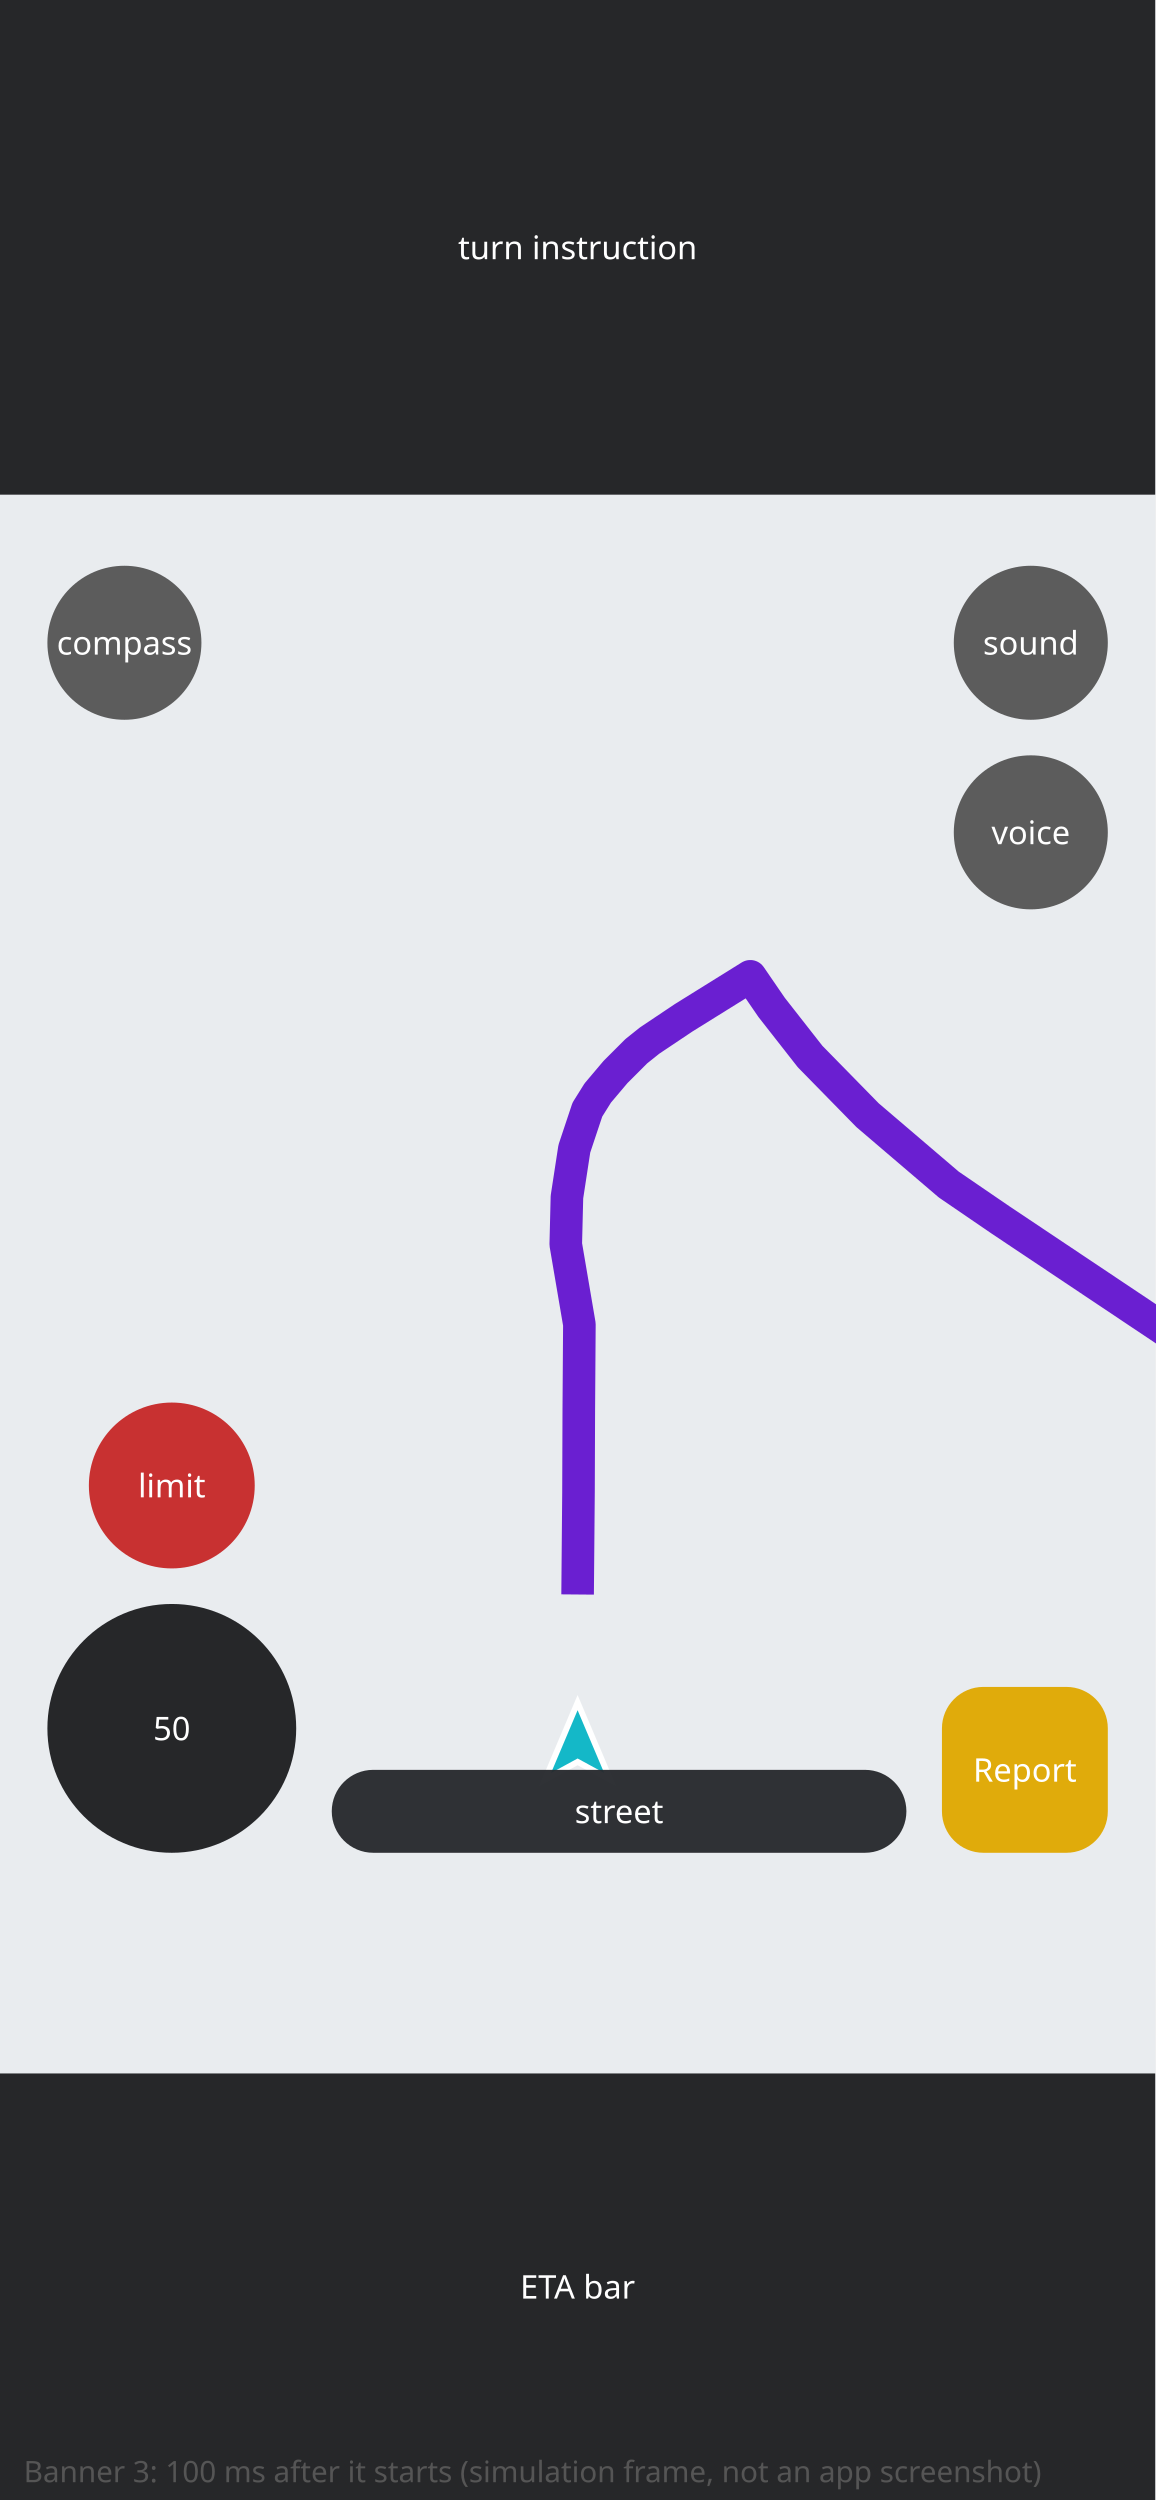
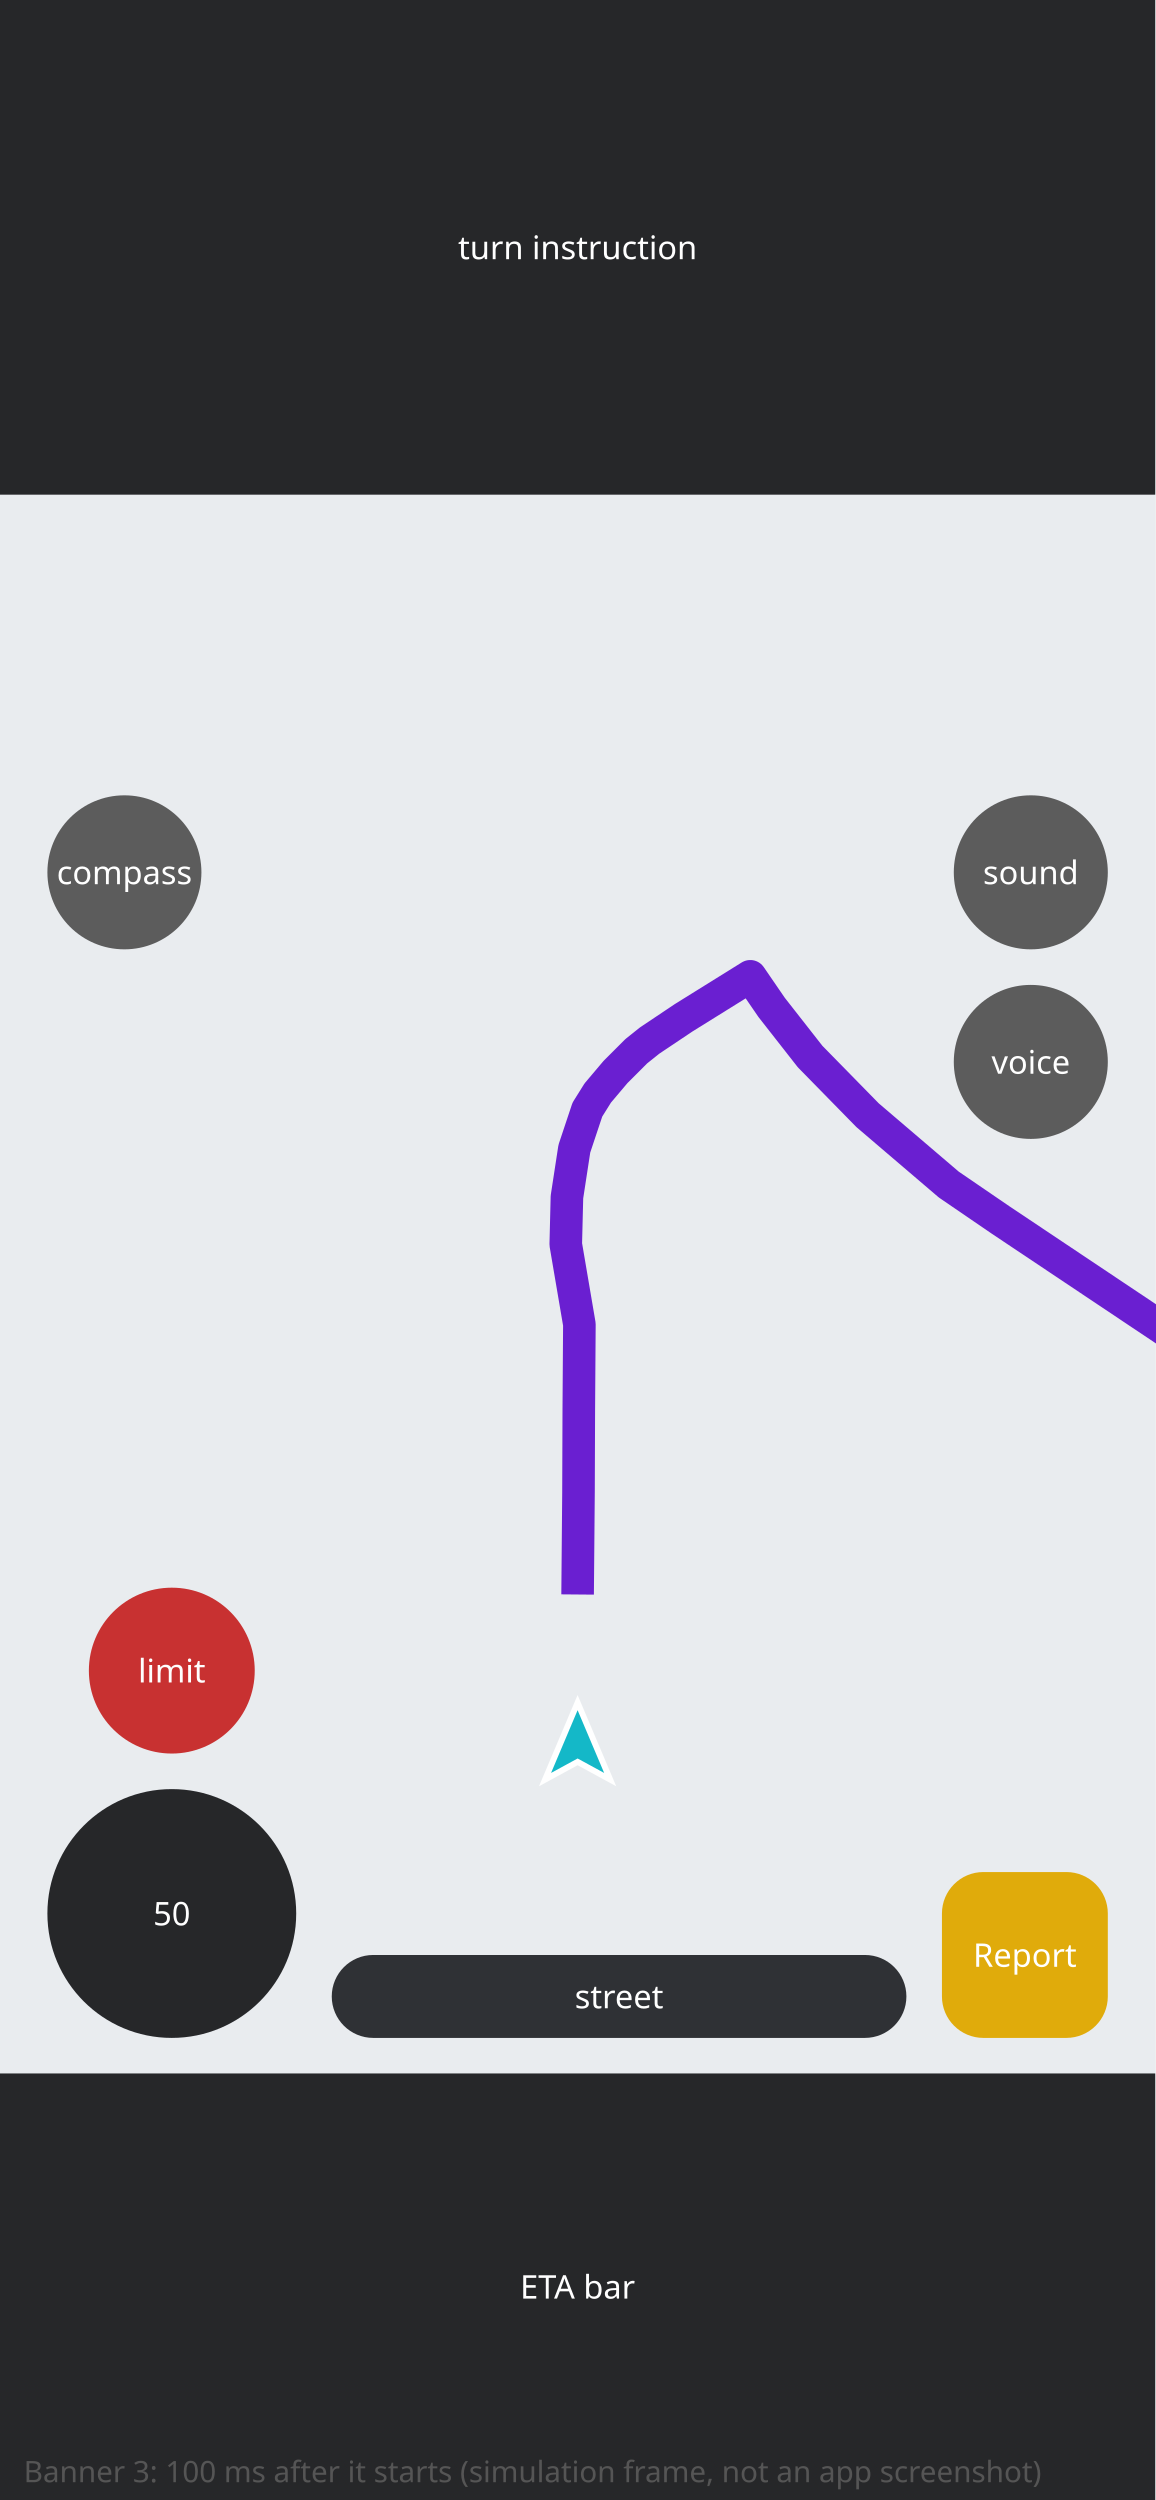
<svg xmlns="http://www.w3.org/2000/svg" width="390" height="844" viewBox="0 0 390 844">
  <rect width="100%" height="100%" fill="#E9ECEF" />
  <polyline points="195.0,538.3 195.3,503.8 195.4,476.0 195.6,447.1 191.0,420.1 191.4,404.1 193.9,387.8 198.3,374.6 201.8,369.0 207.8,361.9 214.8,354.9 219.3,351.3 230.8,343.6 253.3,329.6 260.5,340.1 273.5,356.7 292.9,376.5 320.3,399.9 337.7,411.8 464.4,496.5 509.5,523.8 593.1,577.9 603.0,584.0 620.6,585.3 630.1,585.4 640.2,583.5 650.2,580.3 660.1,575.0 671.4,566.5 685.8,550.9 699.9,544.6 744.9,488.4 790.1,433.0 815.6,401.5 838.3,374.3 867.8,337.5 898.7,300.5 908.7,288.3 948.8,240.9 967.6,227.1 1081.2,77.8 1110.7,39.7 1169.2,-37.7 1221.4,-111.7 1223.9,-115.4 1234.8,-131.2 1235.8,-155.8 1259.6,-190.4 1283.4,-222.2 1363.4,-328.0 1419.7,-401.6 1469.8,-468.1 1476.9,-477.3 1493.2,-498.8 1524.5,-539.5 1611.5,-655.4 1622.0,-669.1 1634.1,-685.1 1656.1,-712.6 1686.1,-749.9 1713.5,-781.8 1716.9,-785.9 1726.6,-797.2 1777.3,-854.4 1848.2,-933.9 1909.2,-1002.1 1950.1,-1048.4 2004.9,-1110.6 2024.3,-1134.0 2035.8,-1148.2 2050.6,-1169.4 2061.3,-1186.0 2068.9,-1200.4 2071.5,-1205.4 2072.2,-1206.9 2084.0,-1236.2 2093.5,-1264.9 2100.6,-1287.9 2107.1,-1313.0 2114.7,-1344.6 2137.7,-1436.6 2147.1,-1474.7 2158.5,-1515.6 2163.0,-1532.0 2168.4,-1549.3 2173.1,-1562.0 2176.6,-1570.6 2180.1,-1578.4 2186.5,-1591.0 2196.6,-1608.7 2204.5,-1620.3 2222.4,-1633.5 2239.7,-1653.7 2260.2,-1678.5 2280.5,-1702.7 2300.4,-1725.3 2379.0,-1808.8 2425.7,-1856.9 2431.1,-1862.3 2449.2,-1881.8 2476.0,-1911.2 2489.4,-1926.8 2497.9,-1937.5 2514.5,-1958.7 2528.2,-1977.2 2535.0,-2001.6 2554.5,-2036.1 2584.0,-2088.9 2624.9,-2158.4 2645.3,-2187.5 2703.2,-2261.5 2785.5,-2384.2 2817.5,-2432.9 2828.8,-2417.6 3144.6,-1974.3 3153.5,-1962.1 3163.1,-1948.3 3174.3,-1932.6 3177.9,-1924.5 3181.1,-1912.8 3182.7,-1905.4 3167.5,-1908.4 3153.4,-1908.9 3131.3,-1906.6" fill="none" stroke="#6A1FD1" stroke-width="11" stroke-linejoin="round" />
  <line x1="854.556" y1="354.036" x2="854.556" y2="340.036" stroke="#D9480F" stroke-width="3" />
  <circle cx="854.556" cy="324.036" r="17" fill="#D9480F" stroke="#fff" stroke-width="3" />
  <text x="854.556" y="328.036" font-size="10" text-anchor="middle" fill="#FFFFFF" font-family="sans-serif">brok</text>
  <line x1="1951.626" y1="-1050.091" x2="1951.626" y2="-1064.091" stroke="#E5481F" stroke-width="3" />
  <circle cx="1951.626" cy="-1080.091" r="17" fill="#E5481F" stroke="#fff" stroke-width="3" />
  <text x="1951.626" y="-1076.091" font-size="10" text-anchor="middle" fill="#FFFFFF" font-family="sans-serif">cras</text>
  <polygon points="195,574.8 184,600.8 195,594.8 206,600.8" fill="#14B8C8" stroke="#fff" stroke-width="2" />
  <rect x="0" y="0" width="390" height="167" rx="0" fill="#1C1D20" opacity="0.95" />
  <text x="195" y="87.5" font-size="11" text-anchor="middle" fill="#fff" font-family="sans-serif">turn instruction</text>
  <rect x="0" y="700" width="390" height="144" rx="0" fill="#1C1D20" opacity="0.95" />
  <text x="195" y="776" font-size="11" text-anchor="middle" fill="#fff" font-family="sans-serif">ETA bar</text>
-   <rect x="16" y="191" width="52" height="52" rx="26" fill="#555" opacity="0.95" />
-   <text x="42" y="221" font-size="11" text-anchor="middle" fill="#fff" font-family="sans-serif">compass</text>
-   <rect x="322" y="191" width="52" height="52" rx="26" fill="#555" opacity="0.95" />
-   <text x="348" y="221" font-size="11" text-anchor="middle" fill="#fff" font-family="sans-serif">sound</text>
-   <rect x="322" y="255" width="52" height="52" rx="26" fill="#555" opacity="0.95" />
-   <text x="348" y="285" font-size="11" text-anchor="middle" fill="#fff" font-family="sans-serif">voice</text>
-   <rect x="30" y="473.5" width="56" height="56" rx="28" fill="#C62828" opacity="0.95" />
-   <text x="58" y="505.5" font-size="11" text-anchor="middle" fill="#fff" font-family="sans-serif">limit</text>
-   <rect x="16" y="541.5" width="84" height="84" rx="42" fill="#1C1D20" opacity="0.95" />
-   <text x="58" y="587.5" font-size="11" text-anchor="middle" fill="#fff" font-family="sans-serif">50</text>
-   <rect x="318" y="569.5" width="56" height="56" rx="14" fill="#E0A800" opacity="0.95" />
-   <text x="346" y="601.5" font-size="11" text-anchor="middle" fill="#fff" font-family="sans-serif">Report</text>
-   <rect x="112" y="597.5" width="194" height="28" rx="14" fill="#26282C" opacity="0.95" />
-   <text x="209" y="615.5" font-size="11" text-anchor="middle" fill="#fff" font-family="sans-serif">street</text>
+   <rect x="16" y="268.5" width="52" height="52" rx="26" fill="#555" opacity="0.95" />
+   <text x="42" y="298.5" font-size="11" text-anchor="middle" fill="#fff" font-family="sans-serif">compass</text>
+   <rect x="322" y="268.5" width="52" height="52" rx="26" fill="#555" opacity="0.95" />
+   <text x="348" y="298.5" font-size="11" text-anchor="middle" fill="#fff" font-family="sans-serif">sound</text>
+   <rect x="322" y="332.5" width="52" height="52" rx="26" fill="#555" opacity="0.95" />
+   <text x="348" y="362.5" font-size="11" text-anchor="middle" fill="#fff" font-family="sans-serif">voice</text>
+   <rect x="30" y="536" width="56" height="56" rx="28" fill="#C62828" opacity="0.95" />
+   <text x="58" y="568" font-size="11" text-anchor="middle" fill="#fff" font-family="sans-serif">limit</text>
+   <rect x="16" y="604" width="84" height="84" rx="42" fill="#1C1D20" opacity="0.95" />
+   <text x="58" y="650" font-size="11" text-anchor="middle" fill="#fff" font-family="sans-serif">50</text>
+   <rect x="318" y="632" width="56" height="56" rx="14" fill="#E0A800" opacity="0.95" />
+   <text x="346" y="664" font-size="11" text-anchor="middle" fill="#fff" font-family="sans-serif">Report</text>
+   <rect x="112" y="660" width="194" height="28" rx="14" fill="#26282C" opacity="0.95" />
+   <text x="209" y="678" font-size="11" text-anchor="middle" fill="#fff" font-family="sans-serif">street</text>
  <text x="8" y="838" font-size="10" fill="#555" font-family="sans-serif">Banner 3: 100 ms after it starts (simulation frame, not an app screenshot)</text>
</svg>
